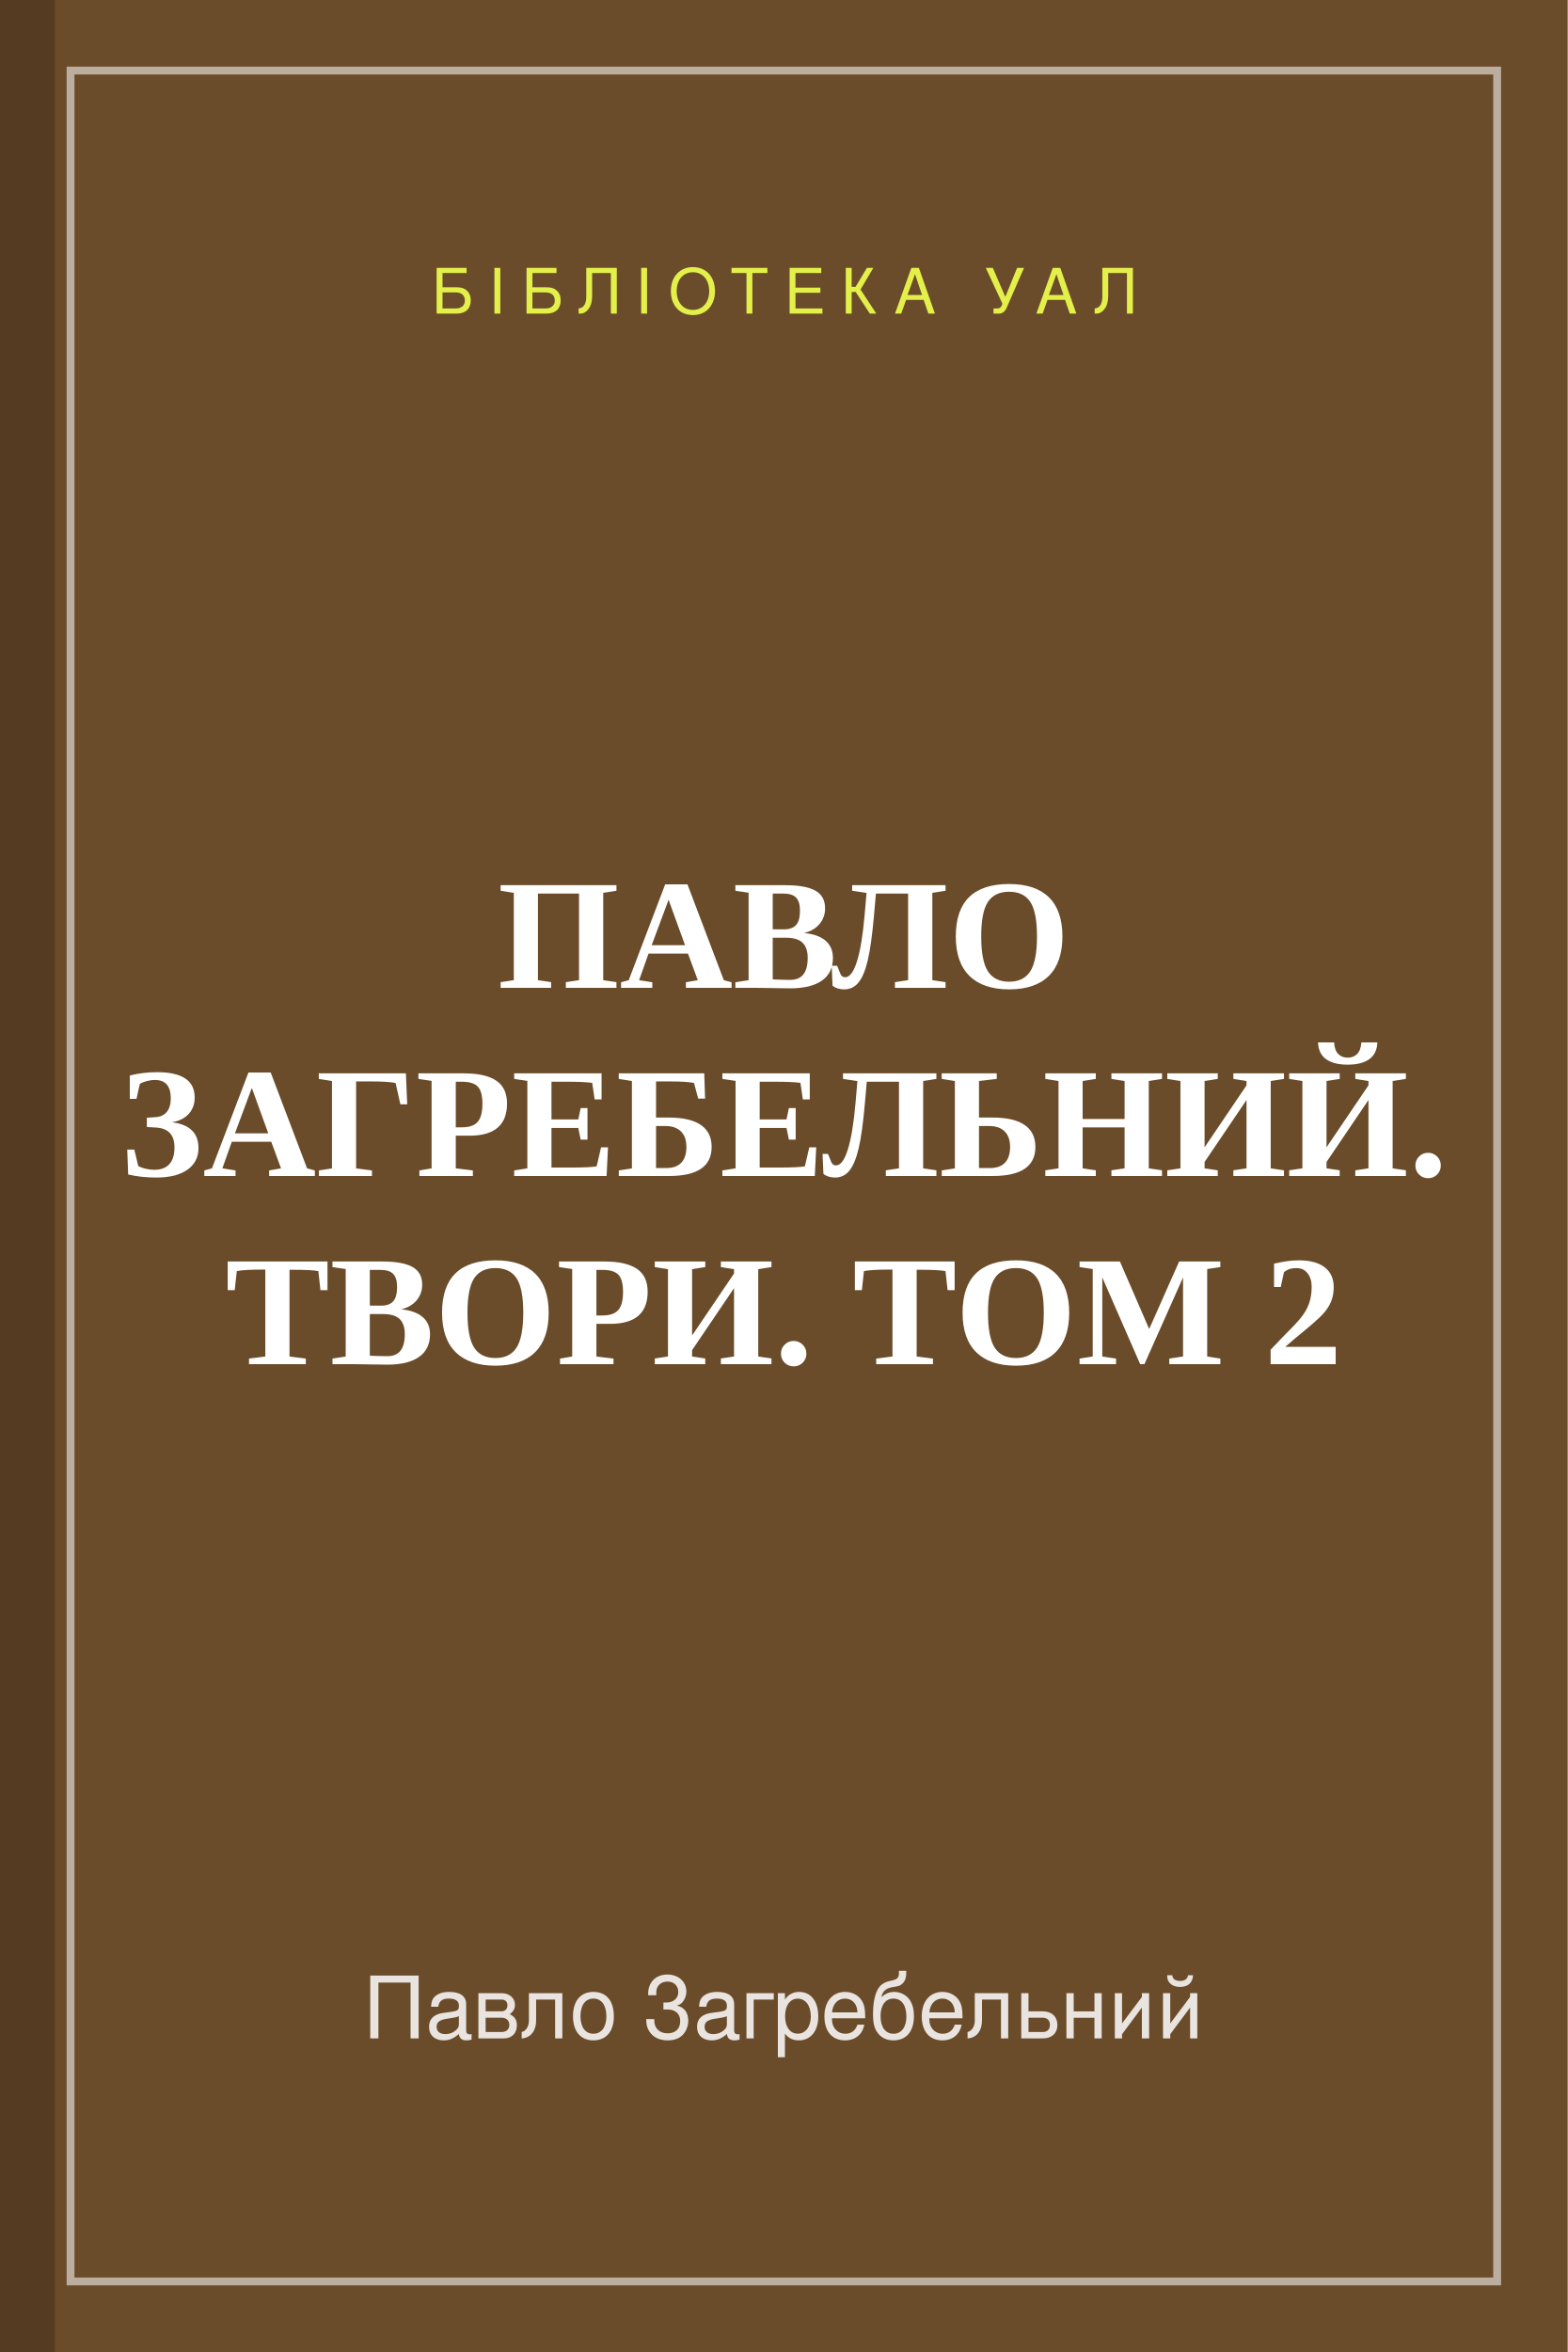
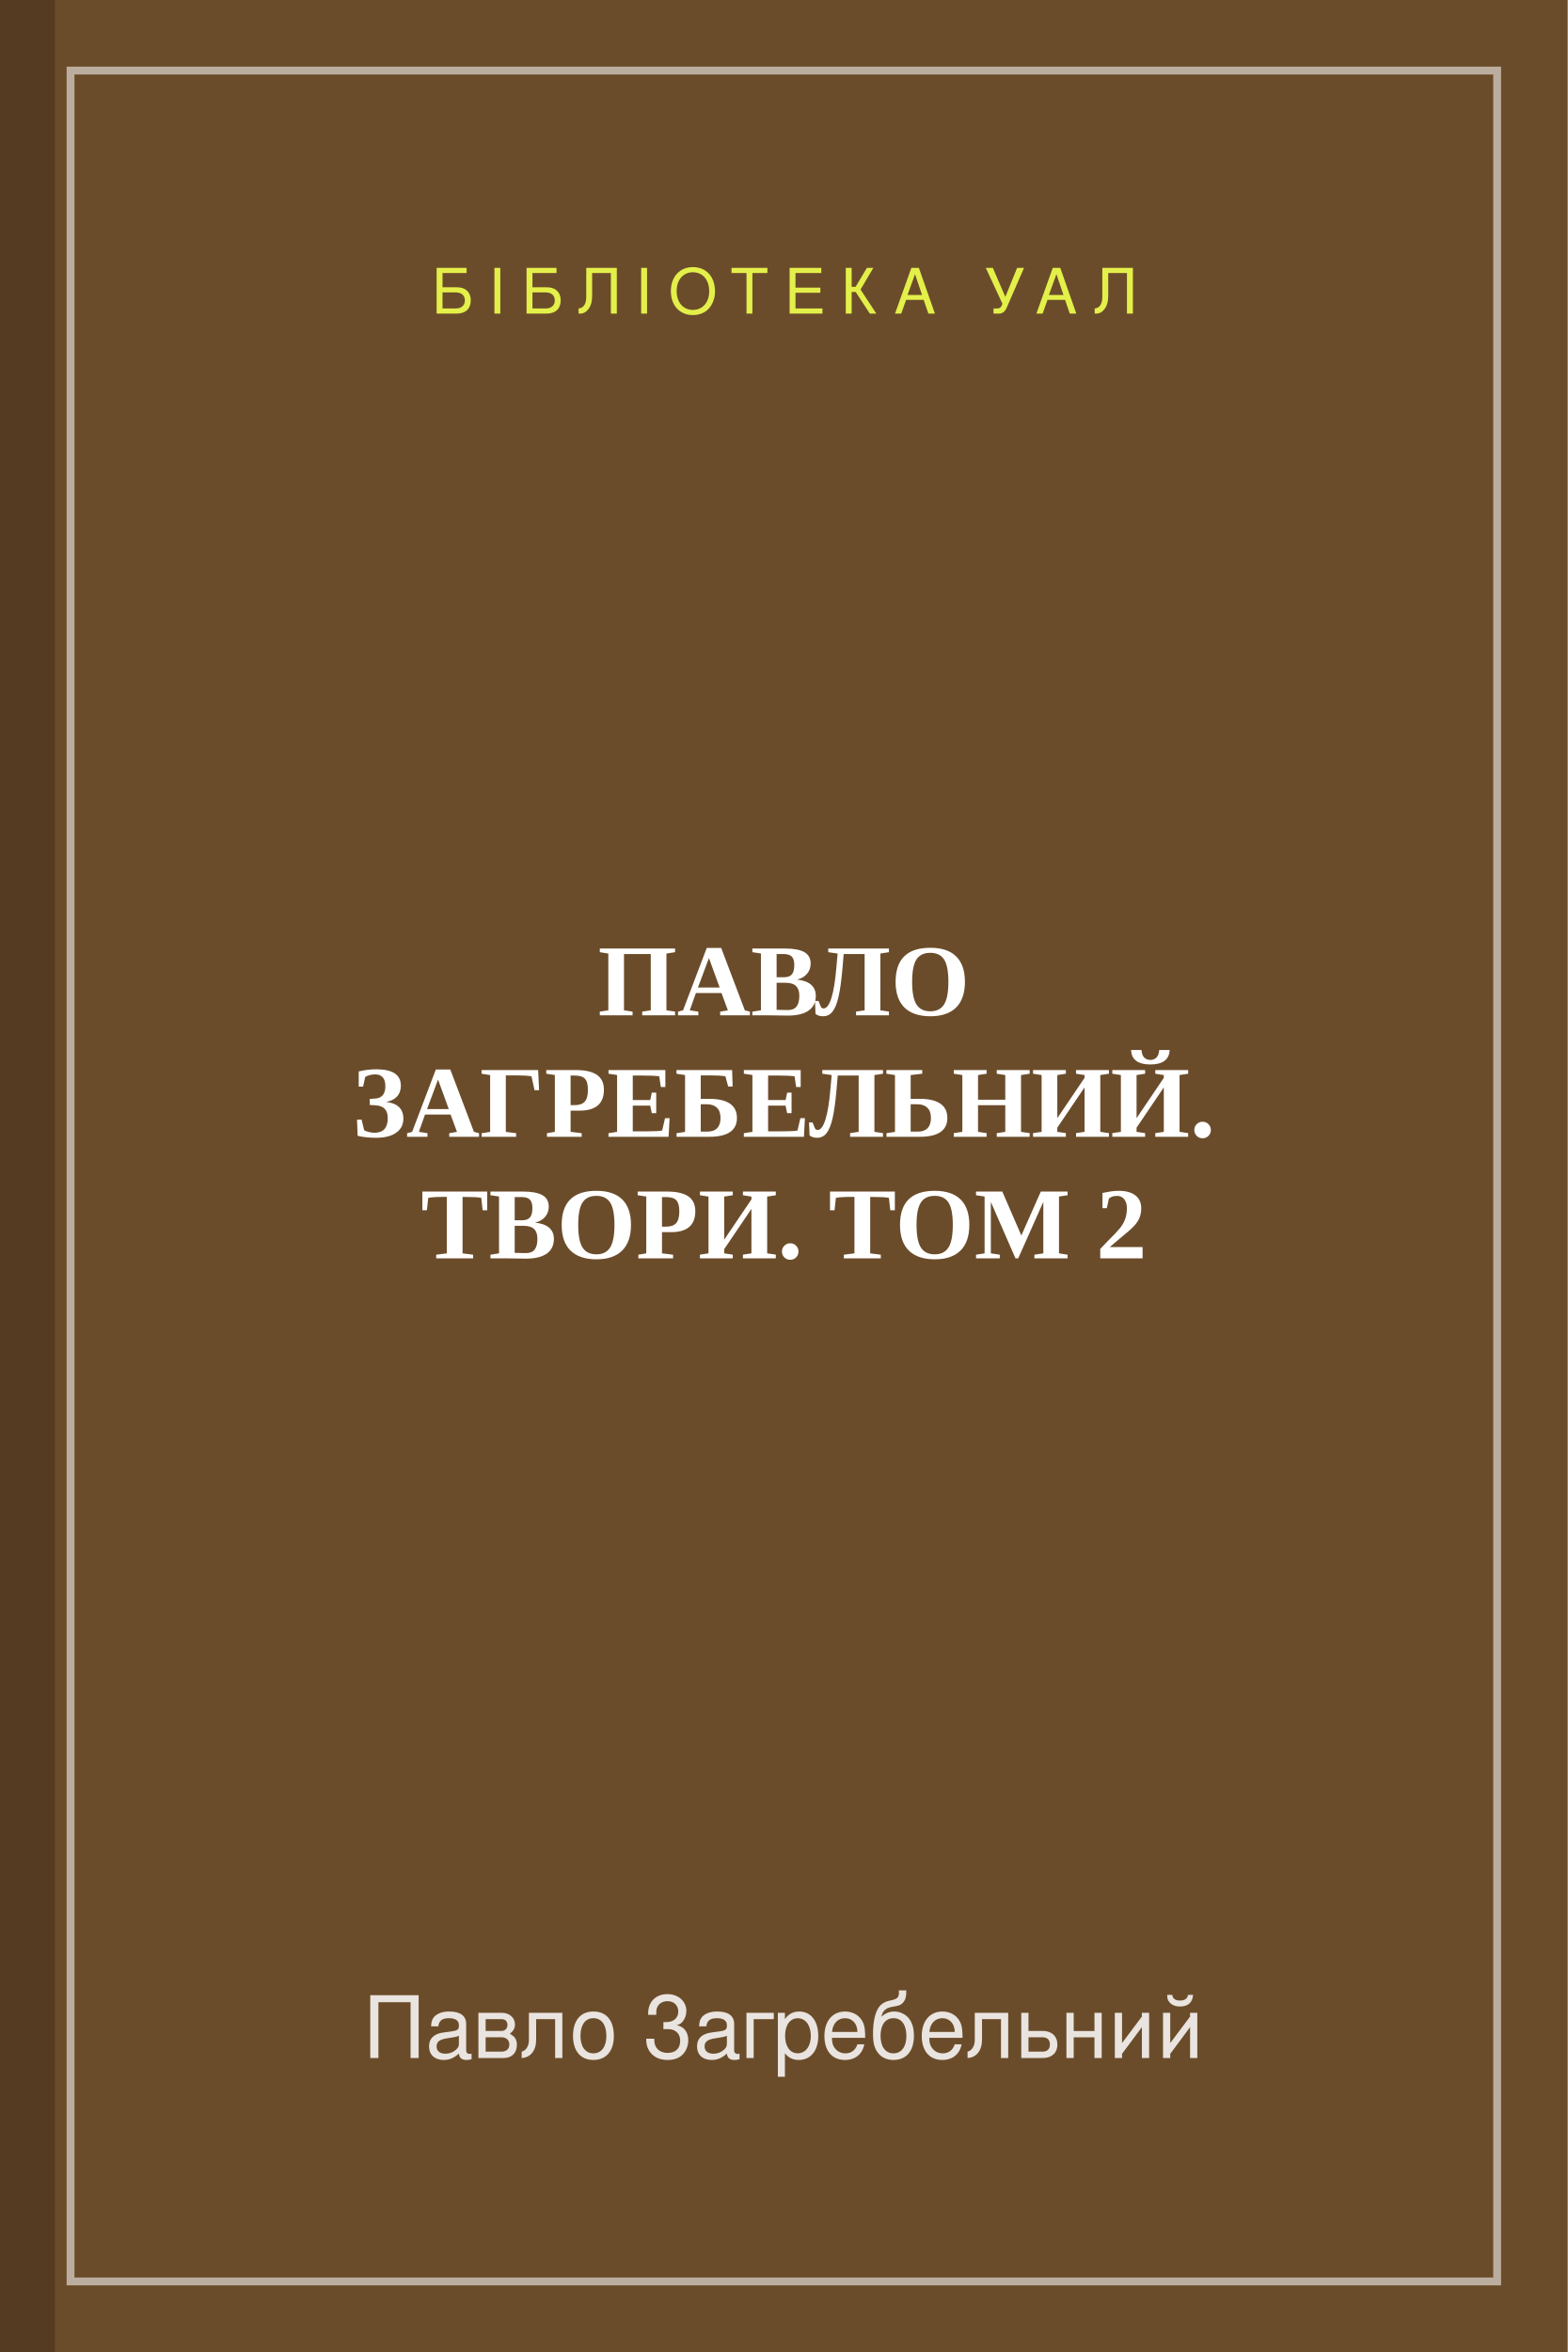
<svg xmlns="http://www.w3.org/2000/svg" viewBox="0 0 400 600" width="400" height="600">
  <rect width="400" height="600" fill="#6b4c2a" />
  <rect x="18" y="18" width="364" height="564" fill="none" stroke="#fff" stroke-opacity=".55" stroke-width="2" />
  <rect x="0" y="0" width="14" height="600" fill="#000" fill-opacity=".22" />
  <g fill="#fff" font-family="Georgia, 'Times New Roman', serif" font-weight="700" text-anchor="middle">
-     <text x="200" y="252" font-size="40">ПАВЛО</text>
-     <text x="200" y="300" font-size="40">ЗАГРЕБЕЛЬНИЙ.</text>
-     <text x="200" y="348" font-size="40">ТВОРИ. ТОМ 2</text>
+     <text x="200" y="259" font-size="26">ПАВЛО</text>
+     <text x="200" y="290" font-size="26">ЗАГРЕБЕЛЬНИЙ.</text>
+     <text x="200" y="321" font-size="26">ТВОРИ. ТОМ 2</text>
  </g>
-   <text x="200" y="520" fill="#fff" fill-opacity=".85" font-family="Helvetica, Arial, sans-serif" font-size="22" text-anchor="middle">Павло Загребельний</text>
+   <g fill="#fff" fill-opacity=".85" font-family="Helvetica, Arial, sans-serif" text-anchor="middle">
+     <text x="200" y="525" font-size="22">Павло Загребельний</text>
+   </g>
  <text x="200" y="80" fill="#e4f04a" font-family="Helvetica, Arial, sans-serif" font-size="16" letter-spacing="4" text-anchor="middle">БІБЛІОТЕКА УАЛ</text>
</svg>
